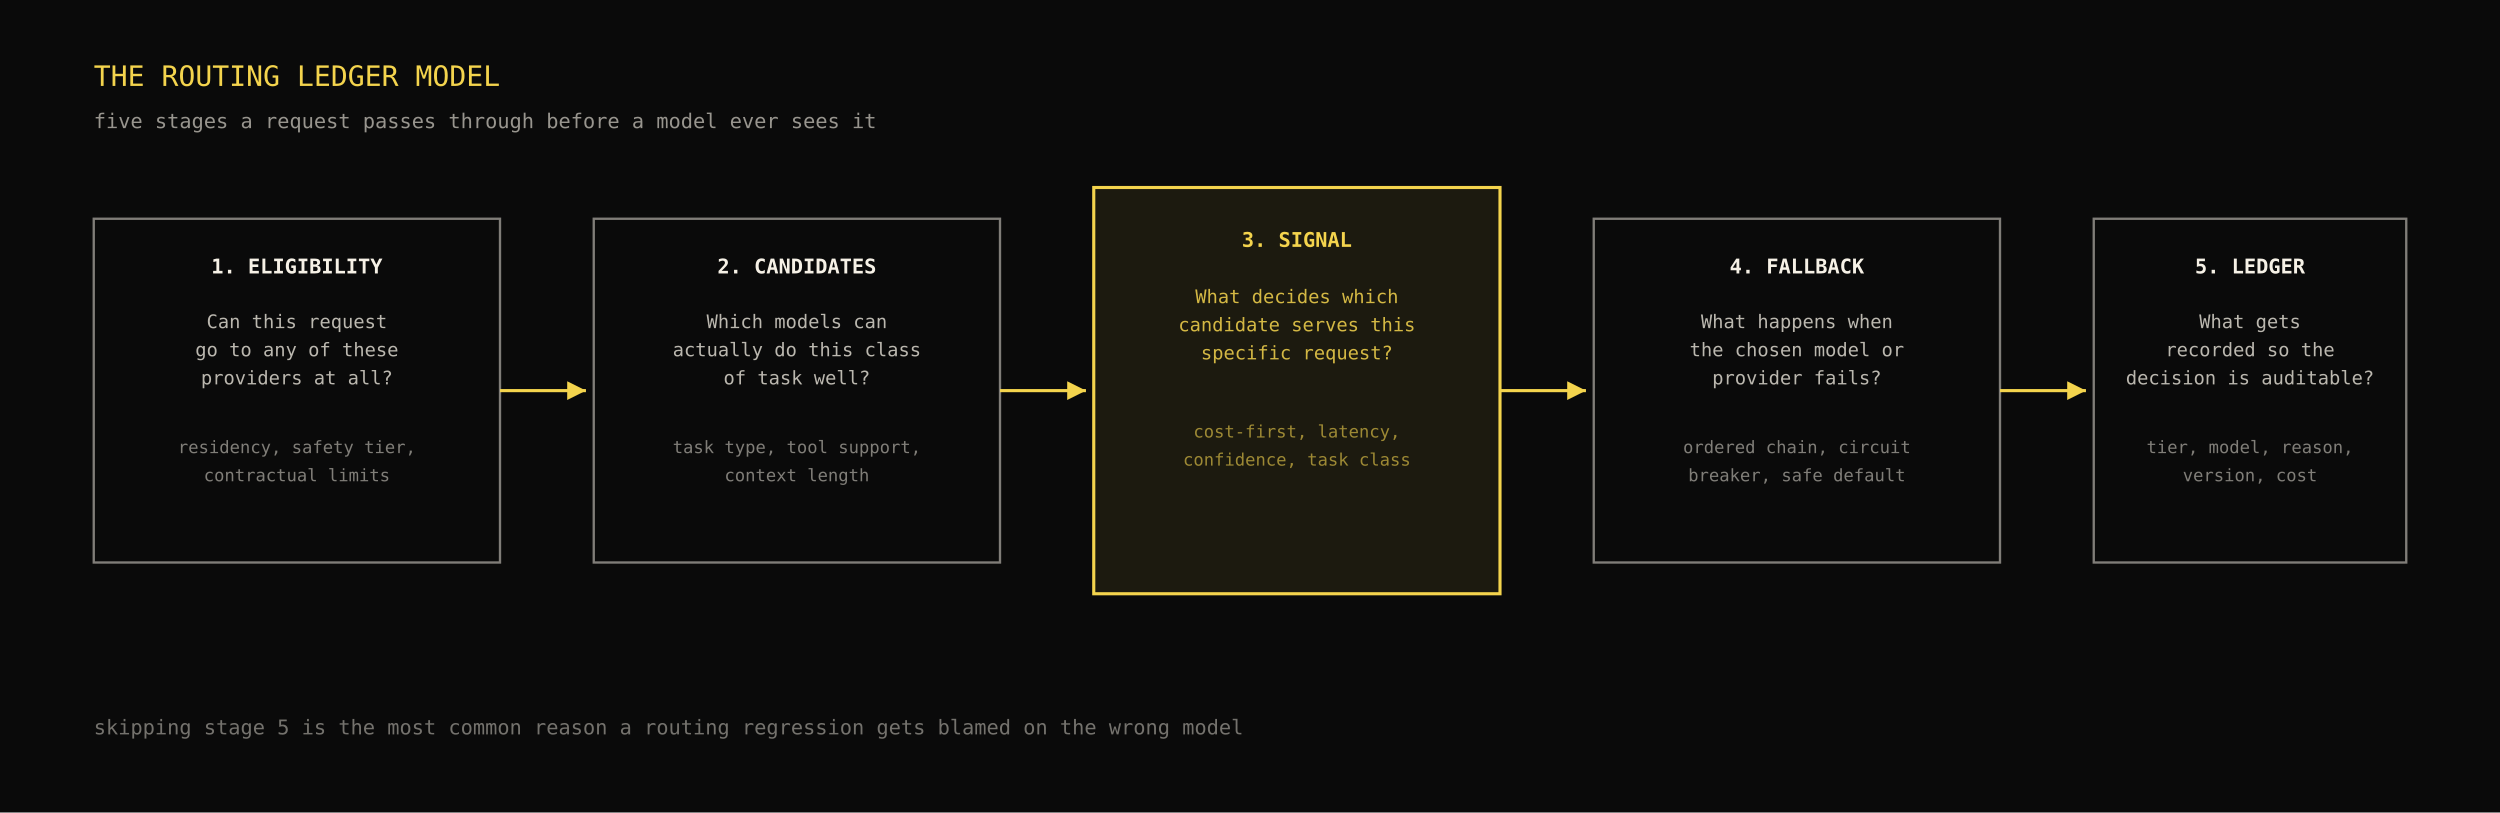
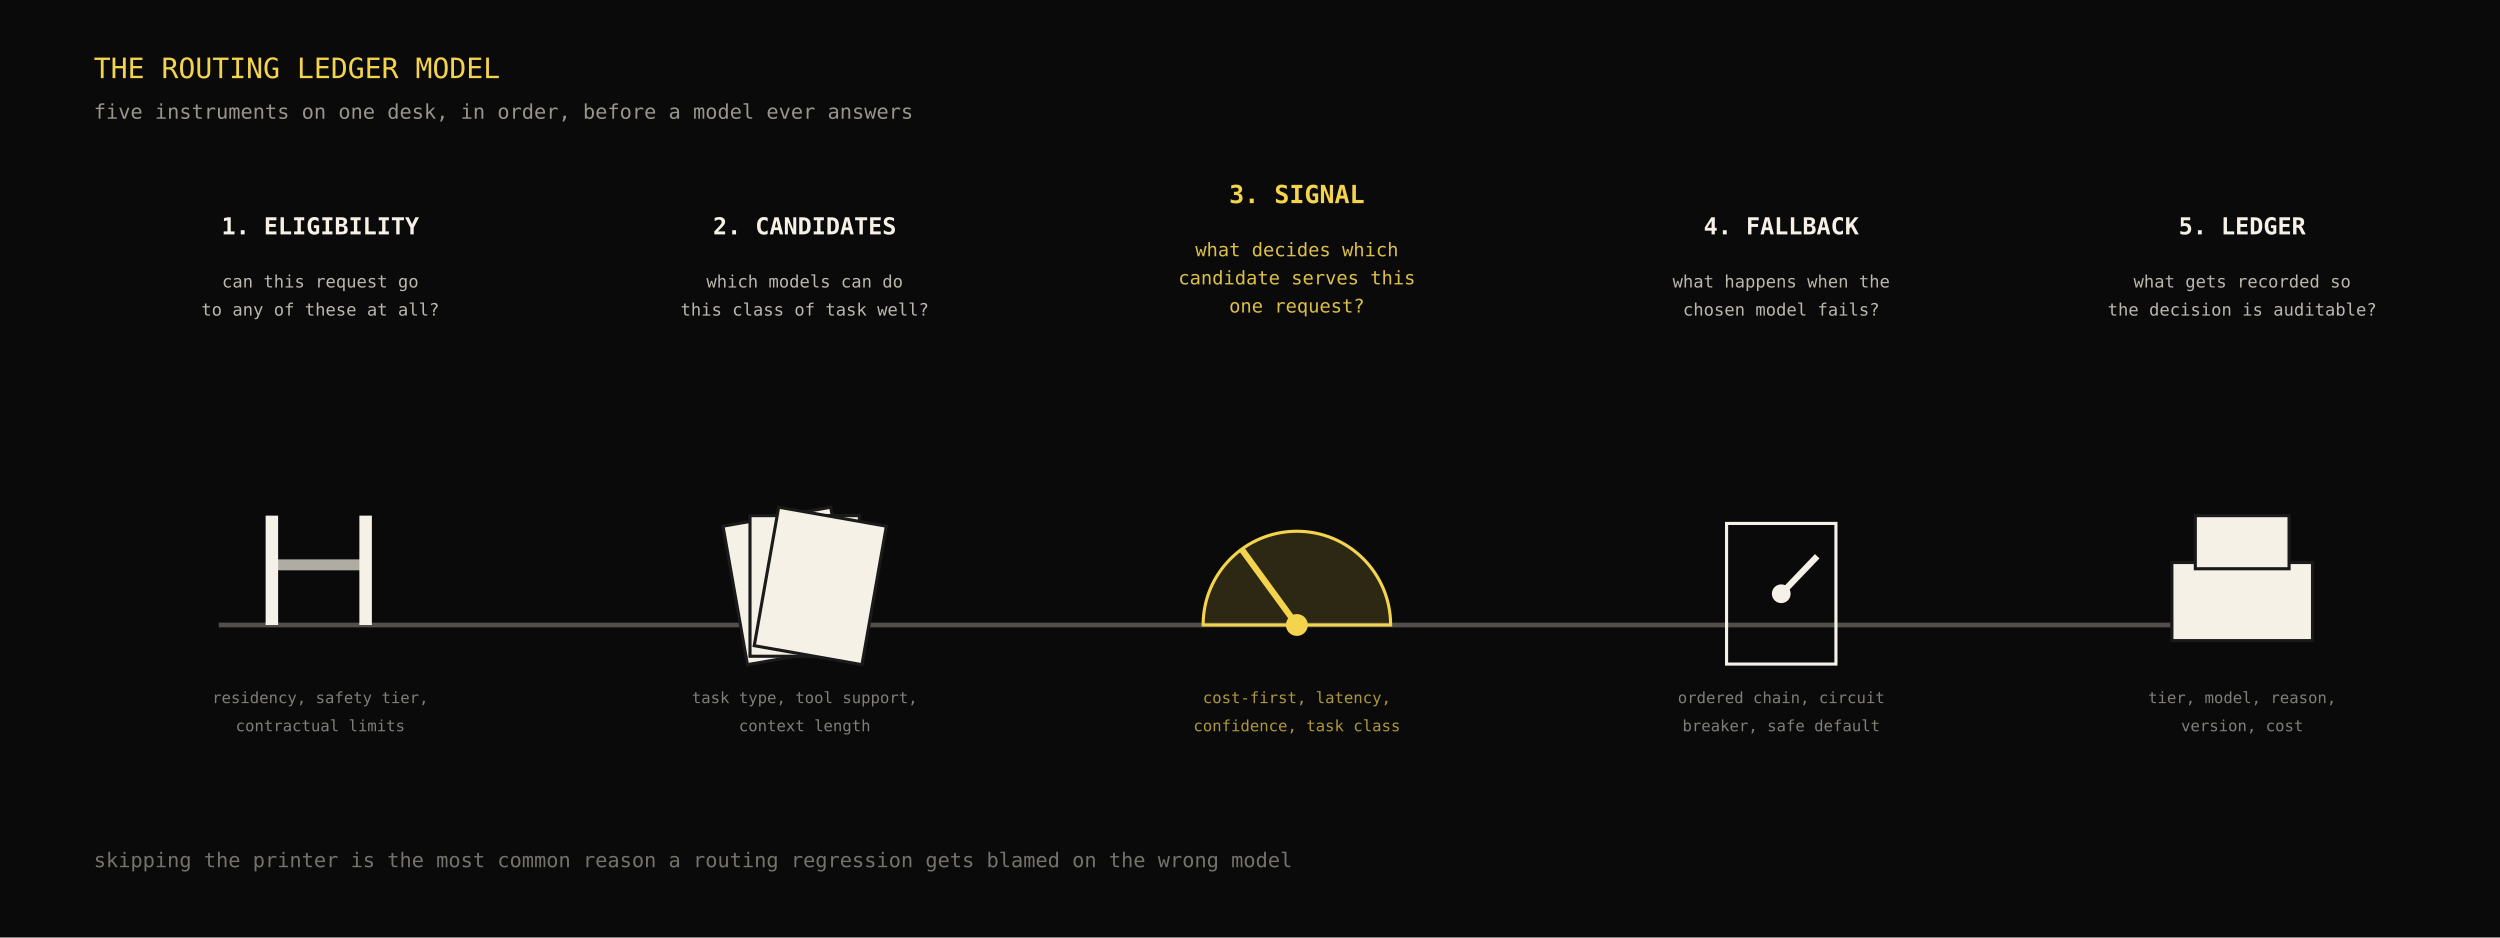
- <svg xmlns="http://www.w3.org/2000/svg" viewBox="0 0 1600 520" role="img" aria-labelledby="lgmrSignalTitle lgmrSignalDesc">
-   <rect width="1600" height="520" fill="#0a0a0a" />
-   <text x="60" y="55" fill="#f4d44d" font-family="monospace" font-size="18">THE ROUTING LEDGER MODEL</text>
-   <text x="60" y="82" fill="#f6f1e6" font-family="monospace" font-size="13" opacity="0.6">five stages a request passes through before a model ever sees it</text>
-   <g font-family="monospace" font-size="13">
-     <rect x="60" y="140" width="260" height="220" fill="none" stroke="#f6f1e6" stroke-opacity="0.5" stroke-width="1.5" />
-     <text x="190" y="175" fill="#f6f1e6" text-anchor="middle" font-weight="bold">1. ELIGIBILITY</text>
-     <text x="190" y="210" fill="#f6f1e6" text-anchor="middle" opacity="0.75" font-size="12">Can this request</text>
-     <text x="190" y="228" fill="#f6f1e6" text-anchor="middle" opacity="0.75" font-size="12">go to any of these</text>
-     <text x="190" y="246" fill="#f6f1e6" text-anchor="middle" opacity="0.75" font-size="12">providers at all?</text>
-     <text x="190" y="290" fill="#f6f1e6" text-anchor="middle" opacity="0.5" font-size="11">residency, safety tier,</text>
-     <text x="190" y="308" fill="#f6f1e6" text-anchor="middle" opacity="0.5" font-size="11">contractual limits</text>
-     <rect x="380" y="140" width="260" height="220" fill="none" stroke="#f6f1e6" stroke-opacity="0.5" stroke-width="1.5" />
-     <text x="510" y="175" fill="#f6f1e6" text-anchor="middle" font-weight="bold">2. CANDIDATES</text>
-     <text x="510" y="210" fill="#f6f1e6" text-anchor="middle" opacity="0.75" font-size="12">Which models can</text>
-     <text x="510" y="228" fill="#f6f1e6" text-anchor="middle" opacity="0.75" font-size="12">actually do this class</text>
-     <text x="510" y="246" fill="#f6f1e6" text-anchor="middle" opacity="0.75" font-size="12">of task well?</text>
-     <text x="510" y="290" fill="#f6f1e6" text-anchor="middle" opacity="0.5" font-size="11">task type, tool support,</text>
-     <text x="510" y="308" fill="#f6f1e6" text-anchor="middle" opacity="0.5" font-size="11">context length</text>
-     <rect x="700" y="120" width="260" height="260" fill="#f4d44d" fill-opacity="0.08" stroke="#f4d44d" stroke-width="2" />
-     <text x="830" y="158" fill="#f4d44d" text-anchor="middle" font-weight="bold">3. SIGNAL</text>
-     <text x="830" y="194" fill="#f4d44d" text-anchor="middle" opacity="0.85" font-size="12">What decides which</text>
-     <text x="830" y="212" fill="#f4d44d" text-anchor="middle" opacity="0.85" font-size="12">candidate serves this</text>
-     <text x="830" y="230" fill="#f4d44d" text-anchor="middle" opacity="0.85" font-size="12">specific request?</text>
-     <text x="830" y="280" fill="#f4d44d" text-anchor="middle" opacity="0.6" font-size="11">cost-first, latency,</text>
-     <text x="830" y="298" fill="#f4d44d" text-anchor="middle" opacity="0.6" font-size="11">confidence, task class</text>
-     <rect x="1020" y="140" width="260" height="220" fill="none" stroke="#f6f1e6" stroke-opacity="0.5" stroke-width="1.5" />
-     <text x="1150" y="175" fill="#f6f1e6" text-anchor="middle" font-weight="bold">4. FALLBACK</text>
-     <text x="1150" y="210" fill="#f6f1e6" text-anchor="middle" opacity="0.75" font-size="12">What happens when</text>
-     <text x="1150" y="228" fill="#f6f1e6" text-anchor="middle" opacity="0.75" font-size="12">the chosen model or</text>
-     <text x="1150" y="246" fill="#f6f1e6" text-anchor="middle" opacity="0.75" font-size="12">provider fails?</text>
-     <text x="1150" y="290" fill="#f6f1e6" text-anchor="middle" opacity="0.5" font-size="11">ordered chain, circuit</text>
-     <text x="1150" y="308" fill="#f6f1e6" text-anchor="middle" opacity="0.5" font-size="11">breaker, safe default</text>
-     <rect x="1340" y="140" width="200" height="220" fill="none" stroke="#f6f1e6" stroke-opacity="0.5" stroke-width="1.5" />
-     <text x="1440" y="175" fill="#f6f1e6" text-anchor="middle" font-weight="bold">5. LEDGER</text>
-     <text x="1440" y="210" fill="#f6f1e6" text-anchor="middle" opacity="0.75" font-size="12">What gets</text>
-     <text x="1440" y="228" fill="#f6f1e6" text-anchor="middle" opacity="0.75" font-size="12">recorded so the</text>
-     <text x="1440" y="246" fill="#f6f1e6" text-anchor="middle" opacity="0.75" font-size="12">decision is auditable?</text>
-     <text x="1440" y="290" fill="#f6f1e6" text-anchor="middle" opacity="0.5" font-size="11">tier, model, reason,</text>
-     <text x="1440" y="308" fill="#f6f1e6" text-anchor="middle" opacity="0.5" font-size="11">version, cost</text>
+ <svg xmlns="http://www.w3.org/2000/svg" viewBox="0 0 1600 600" role="img" aria-labelledby="lgmrSignalTitle lgmrSignalDesc">
+   <rect width="1600" height="600" fill="#0a0a0a" />
+   <text x="60" y="50" fill="#f4d44d" font-family="monospace" font-size="18">THE ROUTING LEDGER MODEL</text>
+   <text x="60" y="76" fill="#f6f1e6" font-family="monospace" font-size="13" opacity="0.6">five instruments on one desk, in order, before a model ever answers</text>
+   <line x1="140" y1="400" x2="1470" y2="400" stroke="#f6f1e6" stroke-opacity="0.3" stroke-width="3" />
+   <g font-family="monospace">
+     <rect x="170" y="330" width="8" height="70" fill="#f6f1e6" />
+     <rect x="230" y="330" width="8" height="70" fill="#f6f1e6" />
+     <rect x="174" y="358" width="60" height="7" fill="#f6f1e6" fill-opacity="0.7" />
+     <text x="205" y="150" text-anchor="middle" fill="#f6f1e6" font-size="15" font-weight="bold">1. ELIGIBILITY</text>
+     <text x="205" y="184" text-anchor="middle" fill="#f6f1e6" font-size="11" opacity="0.75">can this request go</text>
+     <text x="205" y="202" text-anchor="middle" fill="#f6f1e6" font-size="11" opacity="0.75">to any of these at all?</text>
+     <text x="205" y="450" text-anchor="middle" fill="#f6f1e6" font-size="10" opacity="0.5">residency, safety tier,</text>
+     <text x="205" y="468" text-anchor="middle" fill="#f6f1e6" font-size="10" opacity="0.5">contractual limits</text>
  </g>
-   <g stroke="#f4d44d" stroke-width="2" fill="none">
-     <path d="M 320 250 L 375 250" marker-end="url(#lgmrArrow)" />
-     <path d="M 640 250 L 695 250" marker-end="url(#lgmrArrow)" />
-     <path d="M 960 250 L 1015 250" marker-end="url(#lgmrArrow)" />
-     <path d="M 1280 250 L 1335 250" marker-end="url(#lgmrArrow)" />
+   <g font-family="monospace">
+     <rect x="470" y="330" width="70" height="90" fill="#f6f1e6" stroke="#1a1a1a" stroke-width="2" transform="rotate(-10 505 375)" />
+     <rect x="480" y="330" width="70" height="90" fill="#f6f1e6" stroke="#1a1a1a" stroke-width="2" transform="rotate(0 515 375)" />
+     <rect x="490" y="330" width="70" height="90" fill="#f6f1e6" stroke="#1a1a1a" stroke-width="2" transform="rotate(10 525 375)" />
+     <text x="515" y="150" text-anchor="middle" fill="#f6f1e6" font-size="15" font-weight="bold">2. CANDIDATES</text>
+     <text x="515" y="184" text-anchor="middle" fill="#f6f1e6" font-size="11" opacity="0.75">which models can do</text>
+     <text x="515" y="202" text-anchor="middle" fill="#f6f1e6" font-size="11" opacity="0.75">this class of task well?</text>
+     <text x="515" y="450" text-anchor="middle" fill="#f6f1e6" font-size="10" opacity="0.5">task type, tool support,</text>
+     <text x="515" y="468" text-anchor="middle" fill="#f6f1e6" font-size="10" opacity="0.5">context length</text>
  </g>
-   <defs>
-     <marker id="lgmrArrow" markerWidth="10" markerHeight="10" refX="6" refY="3" orient="auto">
-       <path d="M0,0 L6,3 L0,6 Z" fill="#f4d44d" />
-     </marker>
-   </defs>
-   <text x="60" y="470" fill="#f6f1e6" font-family="monospace" font-size="13" opacity="0.45">skipping stage 5 is the most common reason a routing regression gets blamed on the wrong model</text>
+   <g font-family="monospace">
+     <path d="M830,400 L770,400 A60,60 0 0 1 890,400 Z" fill="#f4d44d" fill-opacity="0.15" stroke="#f4d44d" stroke-width="2" />
+     <line x1="830" y1="400" x2="795" y2="352" stroke="#f4d44d" stroke-width="4" />
+     <circle cx="830" cy="400" r="7" fill="#f4d44d" />
+     <text x="830" y="130" text-anchor="middle" fill="#f4d44d" font-size="16" font-weight="bold">3. SIGNAL</text>
+     <text x="830" y="164" text-anchor="middle" fill="#f4d44d" font-size="12" opacity="0.9">what decides which</text>
+     <text x="830" y="182" text-anchor="middle" fill="#f4d44d" font-size="12" opacity="0.9">candidate serves this</text>
+     <text x="830" y="200" text-anchor="middle" fill="#f4d44d" font-size="12" opacity="0.9">one request?</text>
+     <text x="830" y="450" text-anchor="middle" fill="#f4d44d" font-size="10" opacity="0.7">cost-first, latency,</text>
+     <text x="830" y="468" text-anchor="middle" fill="#f4d44d" font-size="10" opacity="0.7">confidence, task class</text>
+   </g>
+   <g font-family="monospace">
+     <rect x="1105" y="335" width="70" height="90" fill="none" stroke="#f6f1e6" stroke-width="2" />
+     <circle cx="1140" cy="380" r="6" fill="#f6f1e6" />
+     <line x1="1140" y1="380" x2="1163" y2="356" stroke="#f6f1e6" stroke-width="4" />
+     <text x="1140" y="150" text-anchor="middle" fill="#f6f1e6" font-size="15" font-weight="bold">4. FALLBACK</text>
+     <text x="1140" y="184" text-anchor="middle" fill="#f6f1e6" font-size="11" opacity="0.75">what happens when the</text>
+     <text x="1140" y="202" text-anchor="middle" fill="#f6f1e6" font-size="11" opacity="0.75">chosen model fails?</text>
+     <text x="1140" y="450" text-anchor="middle" fill="#f6f1e6" font-size="10" opacity="0.5">ordered chain, circuit</text>
+     <text x="1140" y="468" text-anchor="middle" fill="#f6f1e6" font-size="10" opacity="0.5">breaker, safe default</text>
+   </g>
+   <g font-family="monospace">
+     <rect x="1390" y="360" width="90" height="50" fill="#f6f1e6" stroke="#1a1a1a" stroke-width="2" />
+     <rect x="1405" y="330" width="60" height="34" fill="#f6f1e6" stroke="#1a1a1a" stroke-width="2" />
+     <text x="1435" y="150" text-anchor="middle" fill="#f6f1e6" font-size="15" font-weight="bold">5. LEDGER</text>
+     <text x="1435" y="184" text-anchor="middle" fill="#f6f1e6" font-size="11" opacity="0.75">what gets recorded so</text>
+     <text x="1435" y="202" text-anchor="middle" fill="#f6f1e6" font-size="11" opacity="0.75">the decision is auditable?</text>
+     <text x="1435" y="450" text-anchor="middle" fill="#f6f1e6" font-size="10" opacity="0.5">tier, model, reason,</text>
+     <text x="1435" y="468" text-anchor="middle" fill="#f6f1e6" font-size="10" opacity="0.5">version, cost</text>
+   </g>
+   <text x="60" y="555" fill="#f6f1e6" font-family="monospace" font-size="13" opacity="0.45">skipping the printer is the most common reason a routing regression gets blamed on the wrong model</text>
</svg>
